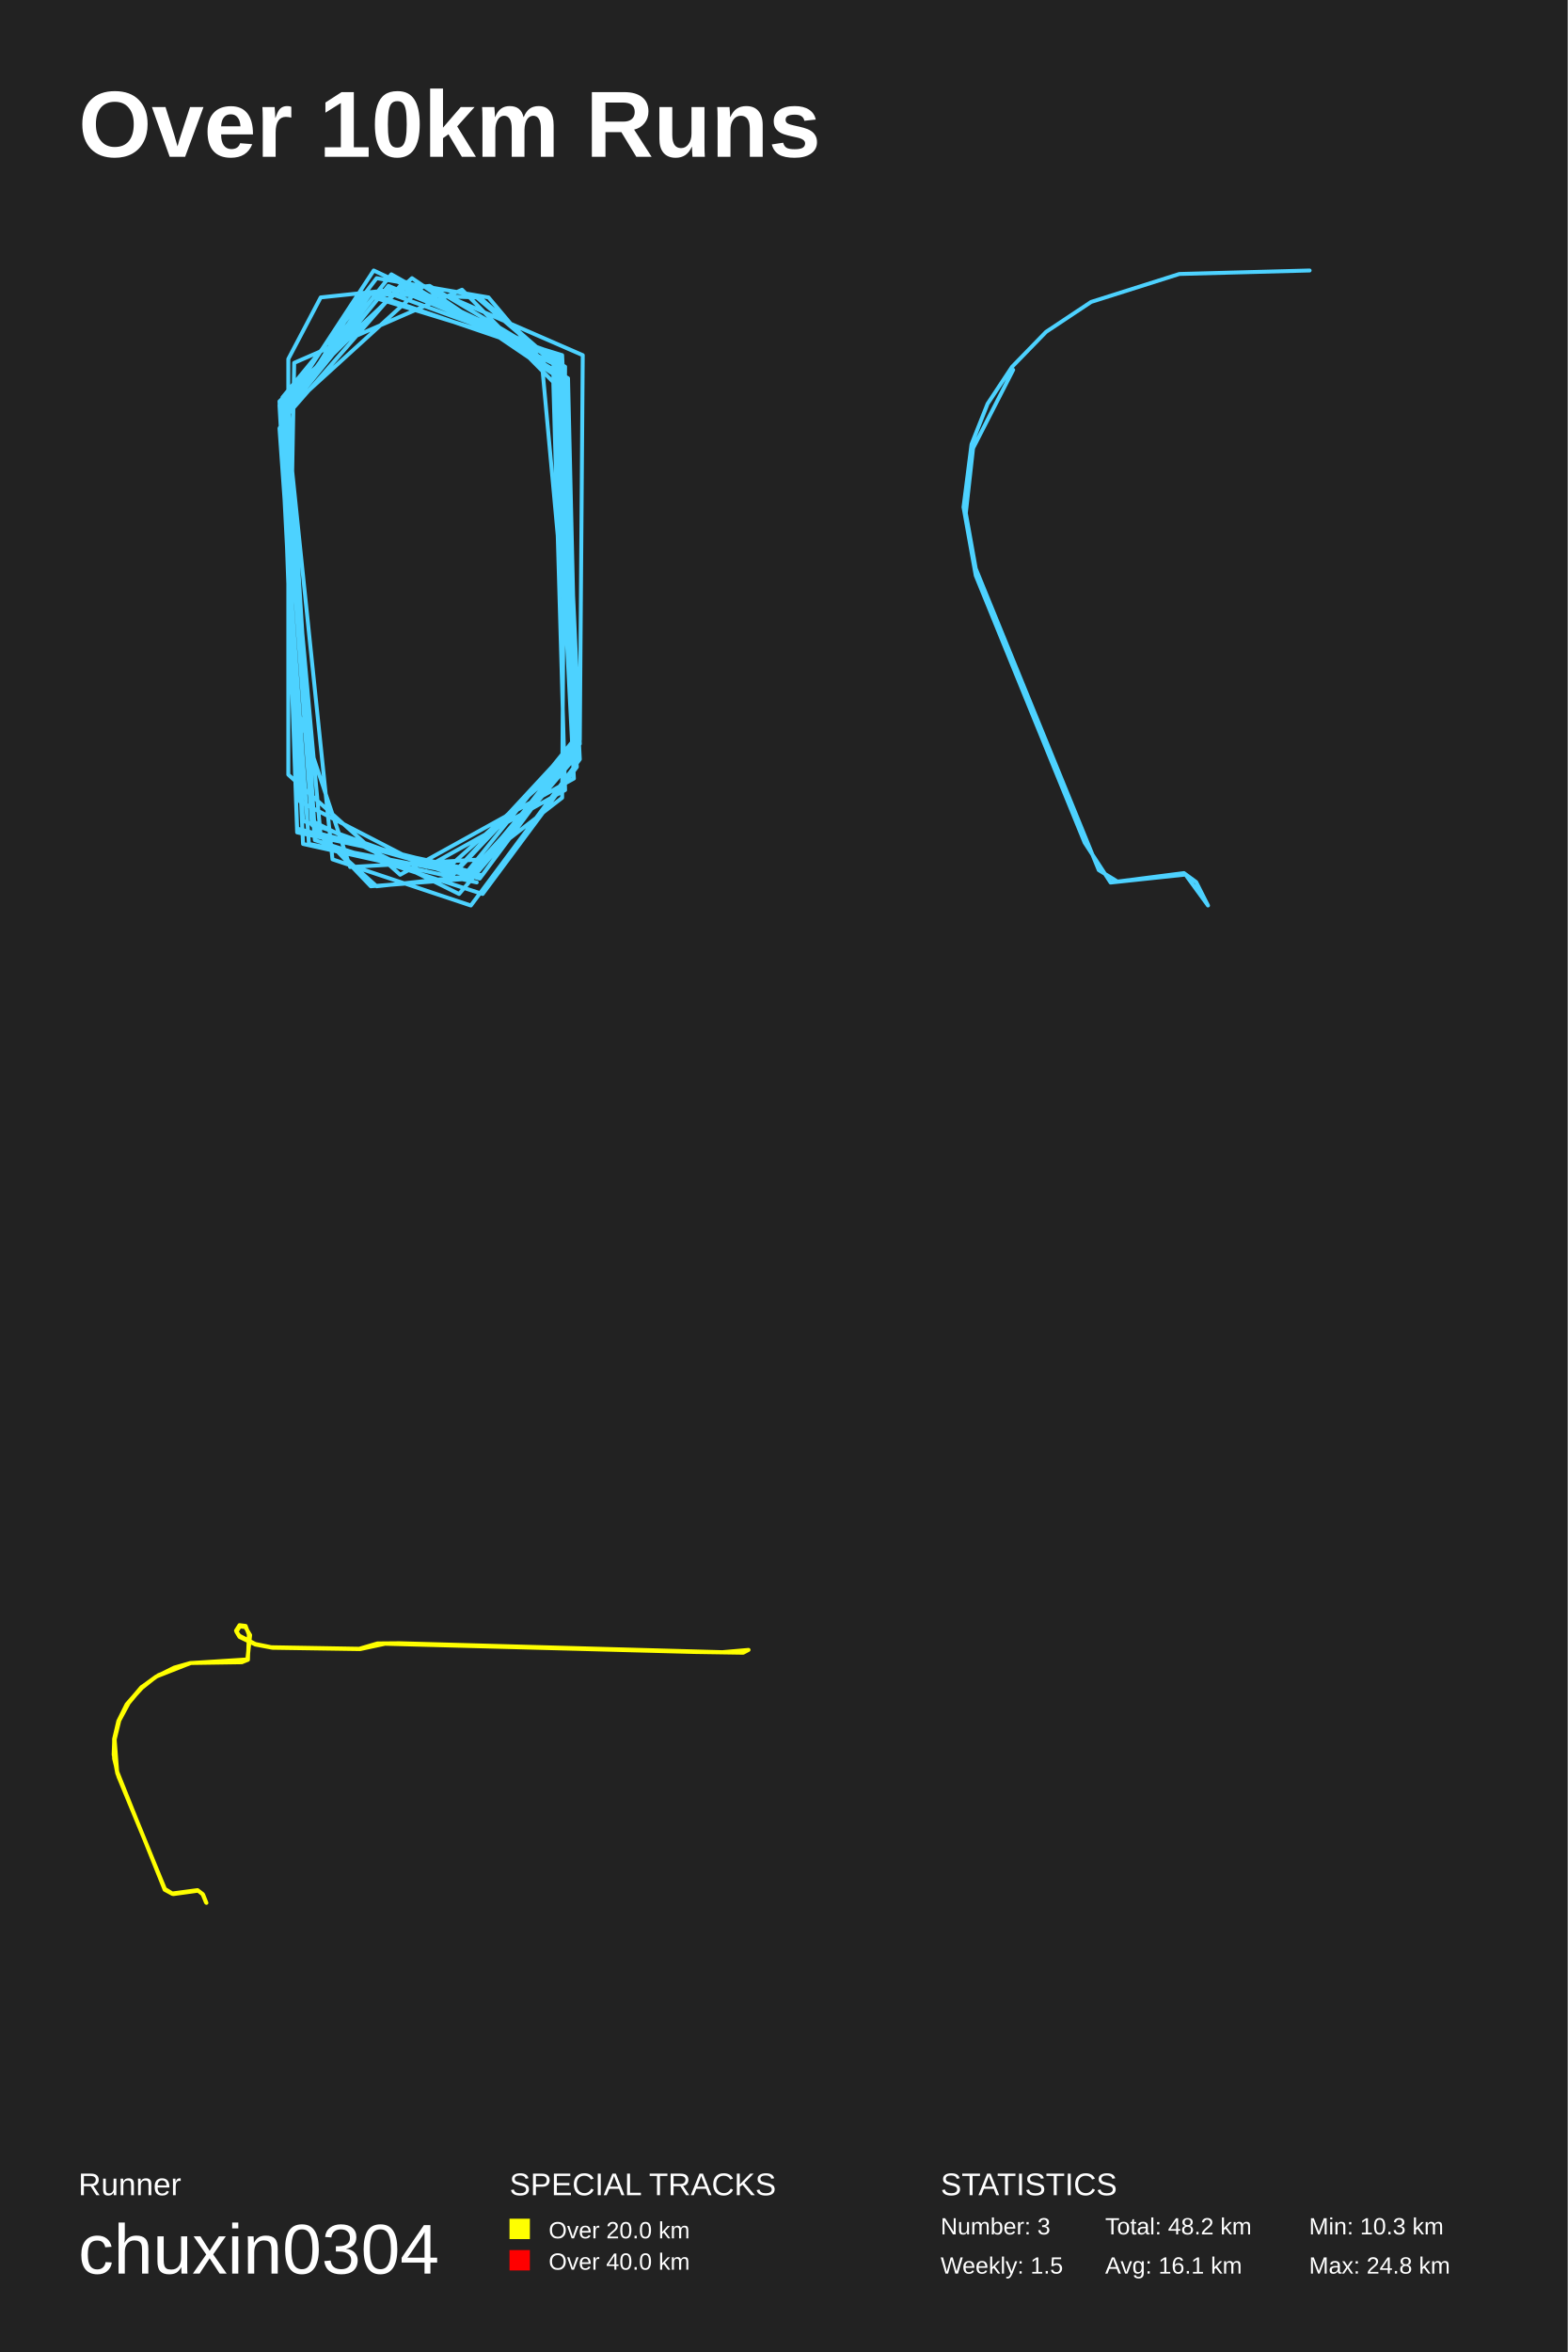
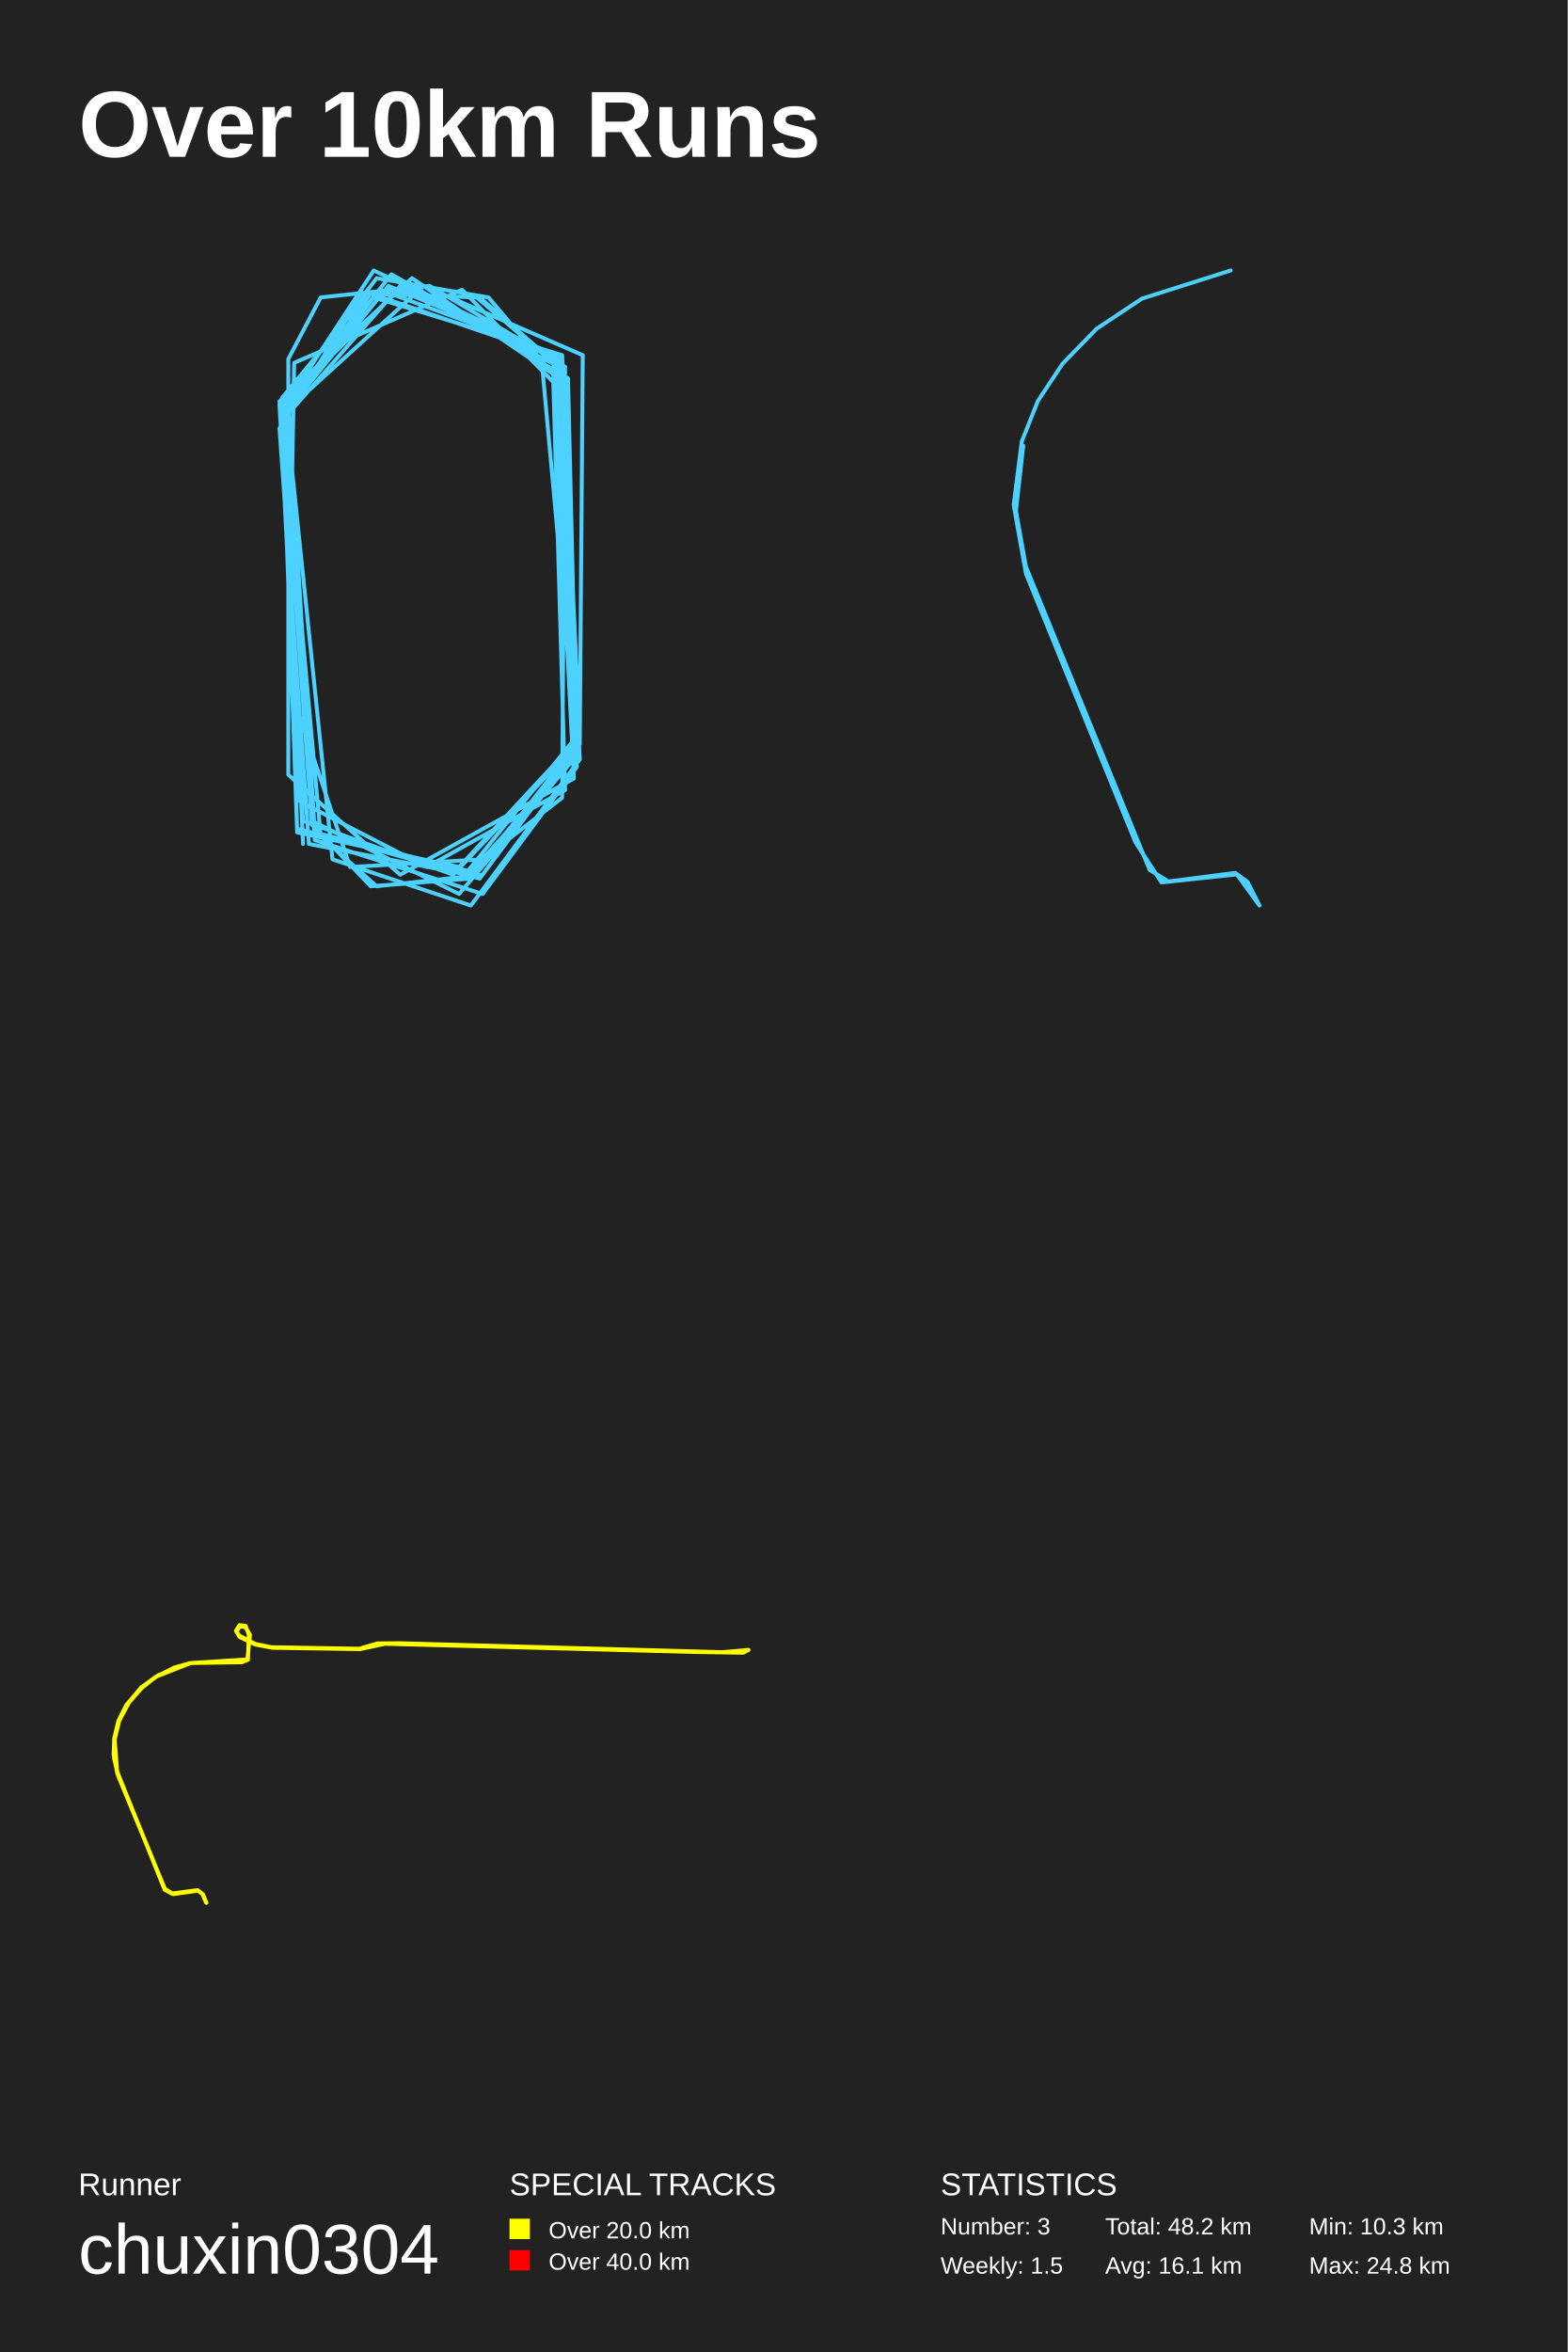
<svg xmlns="http://www.w3.org/2000/svg" baseProfile="full" height="300mm" version="1.1" viewBox="0,0,200,300" width="200mm">
  <defs />
  <rect fill="#222222" height="300" width="200" x="0" y="0" />
  <text fill="#FFFFFF" style="font-size:12px; font-family:Arial; font-weight:bold;" x="10" y="20">Over 10km Runs</text>
  <text fill="#FFFFFF" style="font-size:4px; font-family:Arial" x="10" y="280">Runner</text>
  <text fill="#FFFFFF" style="font-size:9px; font-family:Arial" x="10" y="290">chuxin0304</text>
  <text fill="#FFFFFF" style="font-size:4px; font-family:Arial" x="65" y="280">SPECIAL TRACKS</text>
  <rect fill="yellow" height="2.6" width="2.6" x="65" y="283" />
  <text fill="#FFFFFF" style="font-size:3px; font-family:Arial" x="70" y="285.5">Over 20.0 km</text>
  <rect fill="red" height="2.6" width="2.6" x="65" y="287" />
  <text fill="#FFFFFF" style="font-size:3px; font-family:Arial" x="70" y="289.5">Over 40.0 km</text>
  <text fill="#FFFFFF" style="font-size:4px; font-family:Arial" x="120" y="280">STATISTICS</text>
  <text fill="#FFFFFF" style="font-size:3px; font-family:Arial" x="120" y="285">Number: 3</text>
  <text fill="#FFFFFF" style="font-size:3px; font-family:Arial" x="120" y="290">Weekly: 1.5</text>
  <text fill="#FFFFFF" style="font-size:3px; font-family:Arial" x="141" y="285">Total: 48.2 km</text>
  <text fill="#FFFFFF" style="font-size:3px; font-family:Arial" x="141" y="290">Avg: 16.1 km</text>
  <text fill="#FFFFFF" style="font-size:3px; font-family:Arial" x="167" y="285">Min: 10.3 km</text>
  <text fill="#FFFFFF" style="font-size:3px; font-family:Arial" x="167" y="290">Max: 24.8 km</text>
-   <polyline fill="none" opacity="1" points="56.69,111.082 73.218,96.355 72.092,48.737 52.558,35.482 35.655,51.191 38.284,102.246 54.437,110.591 72.092,100.773 70.589,48.737 58.944,36.955 37.533,46.282 36.782,87.027 44.67,110.591 61.574,109.609 71.716,101.755 72.092,46.773 54.812,36.464 40.914,37.936 36.782,45.791 36.782,98.809 51.056,111.573 73.218,99.3 70.589,47.755 62.325,37.936 48.051,35.482 35.655,51.682 38.66,104.7 57.817,111.573 73.594,94.882 69.086,45.791 49.929,34.991 36.03,52.664 37.908,106.173 58.569,110.591 73.594,94.391 71.34,46.773 51.056,36.464 36.03,53.646 37.908,105.682 60.071,111.573 73.594,95.373 71.34,46.773 61.198,37.936 46.173,37.445 35.655,54.627 39.411,107.646 59.695,111.573 73.594,96.355 72.467,48.246 51.807,35.973 36.406,51.191 40.162,106.173 59.695,111.082 73.594,93.9 70.965,45.3 49.553,36.464 36.03,53.155 39.787,105.191 47.299,113.045 60.071,112.064 73.97,94.391 74.345,45.3 54.061,36.464 36.782,52.173 40.162,106.173 61.198,112.064 73.97,94.882 71.716,45.3 47.675,37.936 36.03,52.664 40.914,106.664 48.051,113.045 61.574,111.573 73.97,94.391 71.716,45.791 47.675,34.5 36.406,51.682 42.416,109.609 60.071,115.5 73.97,96.846 71.34,45.3 48.426,36.955 36.782,51.191 39.787,104.7 58.569,114.027 73.594,96.355 71.716,45.791 47.299,37.445 36.03,52.664 40.162,107.155 61.574,114.027 73.594,97.827 70.589,46.282 60.822,37.936 46.924,37.445 36.03,50.7 38.66,107.646 60.822,112.555" stroke="#4DD2FF" stroke-dasharray="none" stroke-linecap="round" stroke-linejoin="round" stroke-width="0.5" />
-   <polyline fill="none" opacity="1" points="167.078,34.5 150.458,34.946 139.2,38.512 133.45,42.333 129.112,46.791 125.993,51.504 123.946,56.662 122.922,64.686 124.482,73.41 138.372,107.477 141.686,112.571 151.238,111.552 154.114,115.5 152.603,112.507 151.043,111.361 142.563,112.444 140.175,110.979 124.482,72.518 123.215,65.45 124.141,57.171 129.258,47.173" stroke="#4DD2FF" stroke-dasharray="none" stroke-linecap="round" stroke-linejoin="round" stroke-width="0.5" />
-   <polyline fill="none" opacity="1" points="18.124,215.131 16.154,217.389 15.095,219.526 14.574,221.735 14.5,223.799 14.965,226.203 21.041,240.94 22.119,241.596 25.278,241.159 25.854,241.62 26.281,242.664 25.872,241.596 25.203,241.086 21.914,241.523 21.041,240.964 15.02,226.251 14.574,224.018 14.649,221.662 15.169,219.55 16.544,217 18.384,214.985 20.242,213.65 24.367,212.12 31.558,211.659 31.893,208.526 31.298,207.531 30.592,207.458 30.165,208.138 30.555,208.793 32.581,209.765 34.755,210.177 45.941,210.347 49.119,209.667 88.606,210.712 94.812,210.809 95.5,210.444 92.155,210.736 50.958,209.595 48.152,209.619 45.83,210.299 34.606,210.104 32.581,209.692 30.518,208.623 30.109,207.992 30.555,207.288 31.336,207.385 31.744,208.478 31.633,211.707 30.852,212.023 24.33,212.12 19.889,213.868 17.993,215.252 16.154,217.438 15.15,219.429 14.556,221.808 14.556,224.309 15.113,226.616 21.06,240.989 22.1,241.596 25.241,241.134 25.909,241.644 26.337,242.712 25.835,241.596 25.203,241.11 21.989,241.571 21.004,241.037 14.946,225.96 14.63,221.881 15.225,219.429 16.228,217.462 17.882,215.471 19.889,213.868 22.23,212.703 24.274,212.12 31.577,211.683 31.912,208.55" stroke="yellow" stroke-dasharray="none" stroke-linecap="round" stroke-linejoin="round" stroke-width="0.5" />
+   <polyline fill="none" opacity="1" points="73.218,96.355 72.092,48.737 52.558,35.482 35.655,51.191 38.284,102.246 54.437,110.591 72.092,100.773 70.589,48.737 58.944,36.955 37.533,46.282 36.782,87.027 44.67,110.591 61.574,109.609 71.716,101.755 72.092,46.773 54.812,36.464 40.914,37.936 36.782,45.791 36.782,98.809 51.056,111.573 73.218,99.3 70.589,47.755 62.325,37.936 48.051,35.482 35.655,51.682 38.66,104.7 57.817,111.573 73.594,94.882 69.086,45.791 49.929,34.991 36.03,52.664 37.908,106.173 58.569,110.591 73.594,94.391 71.34,46.773 51.056,36.464 36.03,53.646 37.908,105.682 60.071,111.573 73.594,95.373 71.34,46.773 61.198,37.936 46.173,37.445 35.655,54.627 39.411,107.646 59.695,111.573 73.594,96.355 72.467,48.246 51.807,35.973 36.406,51.191 40.162,106.173 59.695,111.082 73.594,93.9 70.965,45.3 49.553,36.464 36.03,53.155 39.787,105.191 47.299,113.045 60.071,112.064 73.97,94.391 74.345,45.3 54.061,36.464 36.782,52.173 40.162,106.173 61.198,112.064 73.97,94.882 71.716,45.3 47.675,37.936 36.03,52.664 40.914,106.664 48.051,113.045 61.574,111.573 73.97,94.391 71.716,45.791 47.675,34.5 36.406,51.682 42.416,109.609 60.071,115.5 73.97,96.846 71.34,45.3 48.426,36.955 36.782,51.191 39.787,104.7 58.569,114.027 73.594,96.355 71.716,45.791 47.299,37.445 36.03,52.664 40.162,107.155 61.574,114.027 73.594,97.827 70.589,46.282 60.822,37.936 46.924,37.445 36.03,50.7 38.66,107.646" stroke="#4DD2FF" stroke-dasharray="none" stroke-linecap="round" stroke-linejoin="round" stroke-width="0.5" />
+   <polyline fill="none" opacity="1" points="157.006,34.5 145.686,38.086 139.903,41.928 135.542,46.411 132.405,51.149 130.347,56.336 129.318,64.405 130.886,73.177 144.853,107.433 148.185,112.555 157.791,111.53 160.682,115.5 159.163,112.491 157.595,111.338 149.067,112.427 146.666,110.954 130.886,72.281 129.612,65.173 130.543,56.849" stroke="#4DD2FF" stroke-dasharray="none" stroke-linecap="round" stroke-linejoin="round" stroke-width="0.5" />
+   <polyline fill="none" opacity="1" points="16.154,217.389 15.095,219.526 14.574,221.735 14.5,223.799 14.965,226.203 21.041,240.94 22.119,241.596 25.278,241.159 25.854,241.62 26.281,242.664 25.872,241.596 25.203,241.086 21.914,241.523 21.041,240.964 15.02,226.251 14.574,224.018 14.649,221.662 15.169,219.55 16.544,217 18.384,214.985 20.242,213.65 24.367,212.12 31.558,211.659 31.893,208.526 31.298,207.531 30.592,207.458 30.165,208.138 30.555,208.793 32.581,209.765 34.755,210.177 45.941,210.347 49.119,209.667 88.606,210.712 94.812,210.809 95.5,210.444 92.155,210.736 50.958,209.595 48.152,209.619 45.83,210.299 34.606,210.104 32.581,209.692 30.518,208.623 30.109,207.992 30.555,207.288 31.336,207.385 31.744,208.478 31.633,211.707 30.852,212.023 24.33,212.12 19.889,213.868 17.993,215.252 16.154,217.438 15.15,219.429 14.556,221.808 14.556,224.309 15.113,226.616 21.06,240.989 22.1,241.596 25.241,241.134 25.909,241.644 26.337,242.712 25.835,241.596 25.203,241.11 21.989,241.571 21.004,241.037 14.946,225.96 14.63,221.881 15.225,219.429 16.228,217.462 17.882,215.471 19.889,213.868 22.23,212.703 24.274,212.12 31.577,211.683" stroke="yellow" stroke-dasharray="none" stroke-linecap="round" stroke-linejoin="round" stroke-width="0.5" />
</svg>
